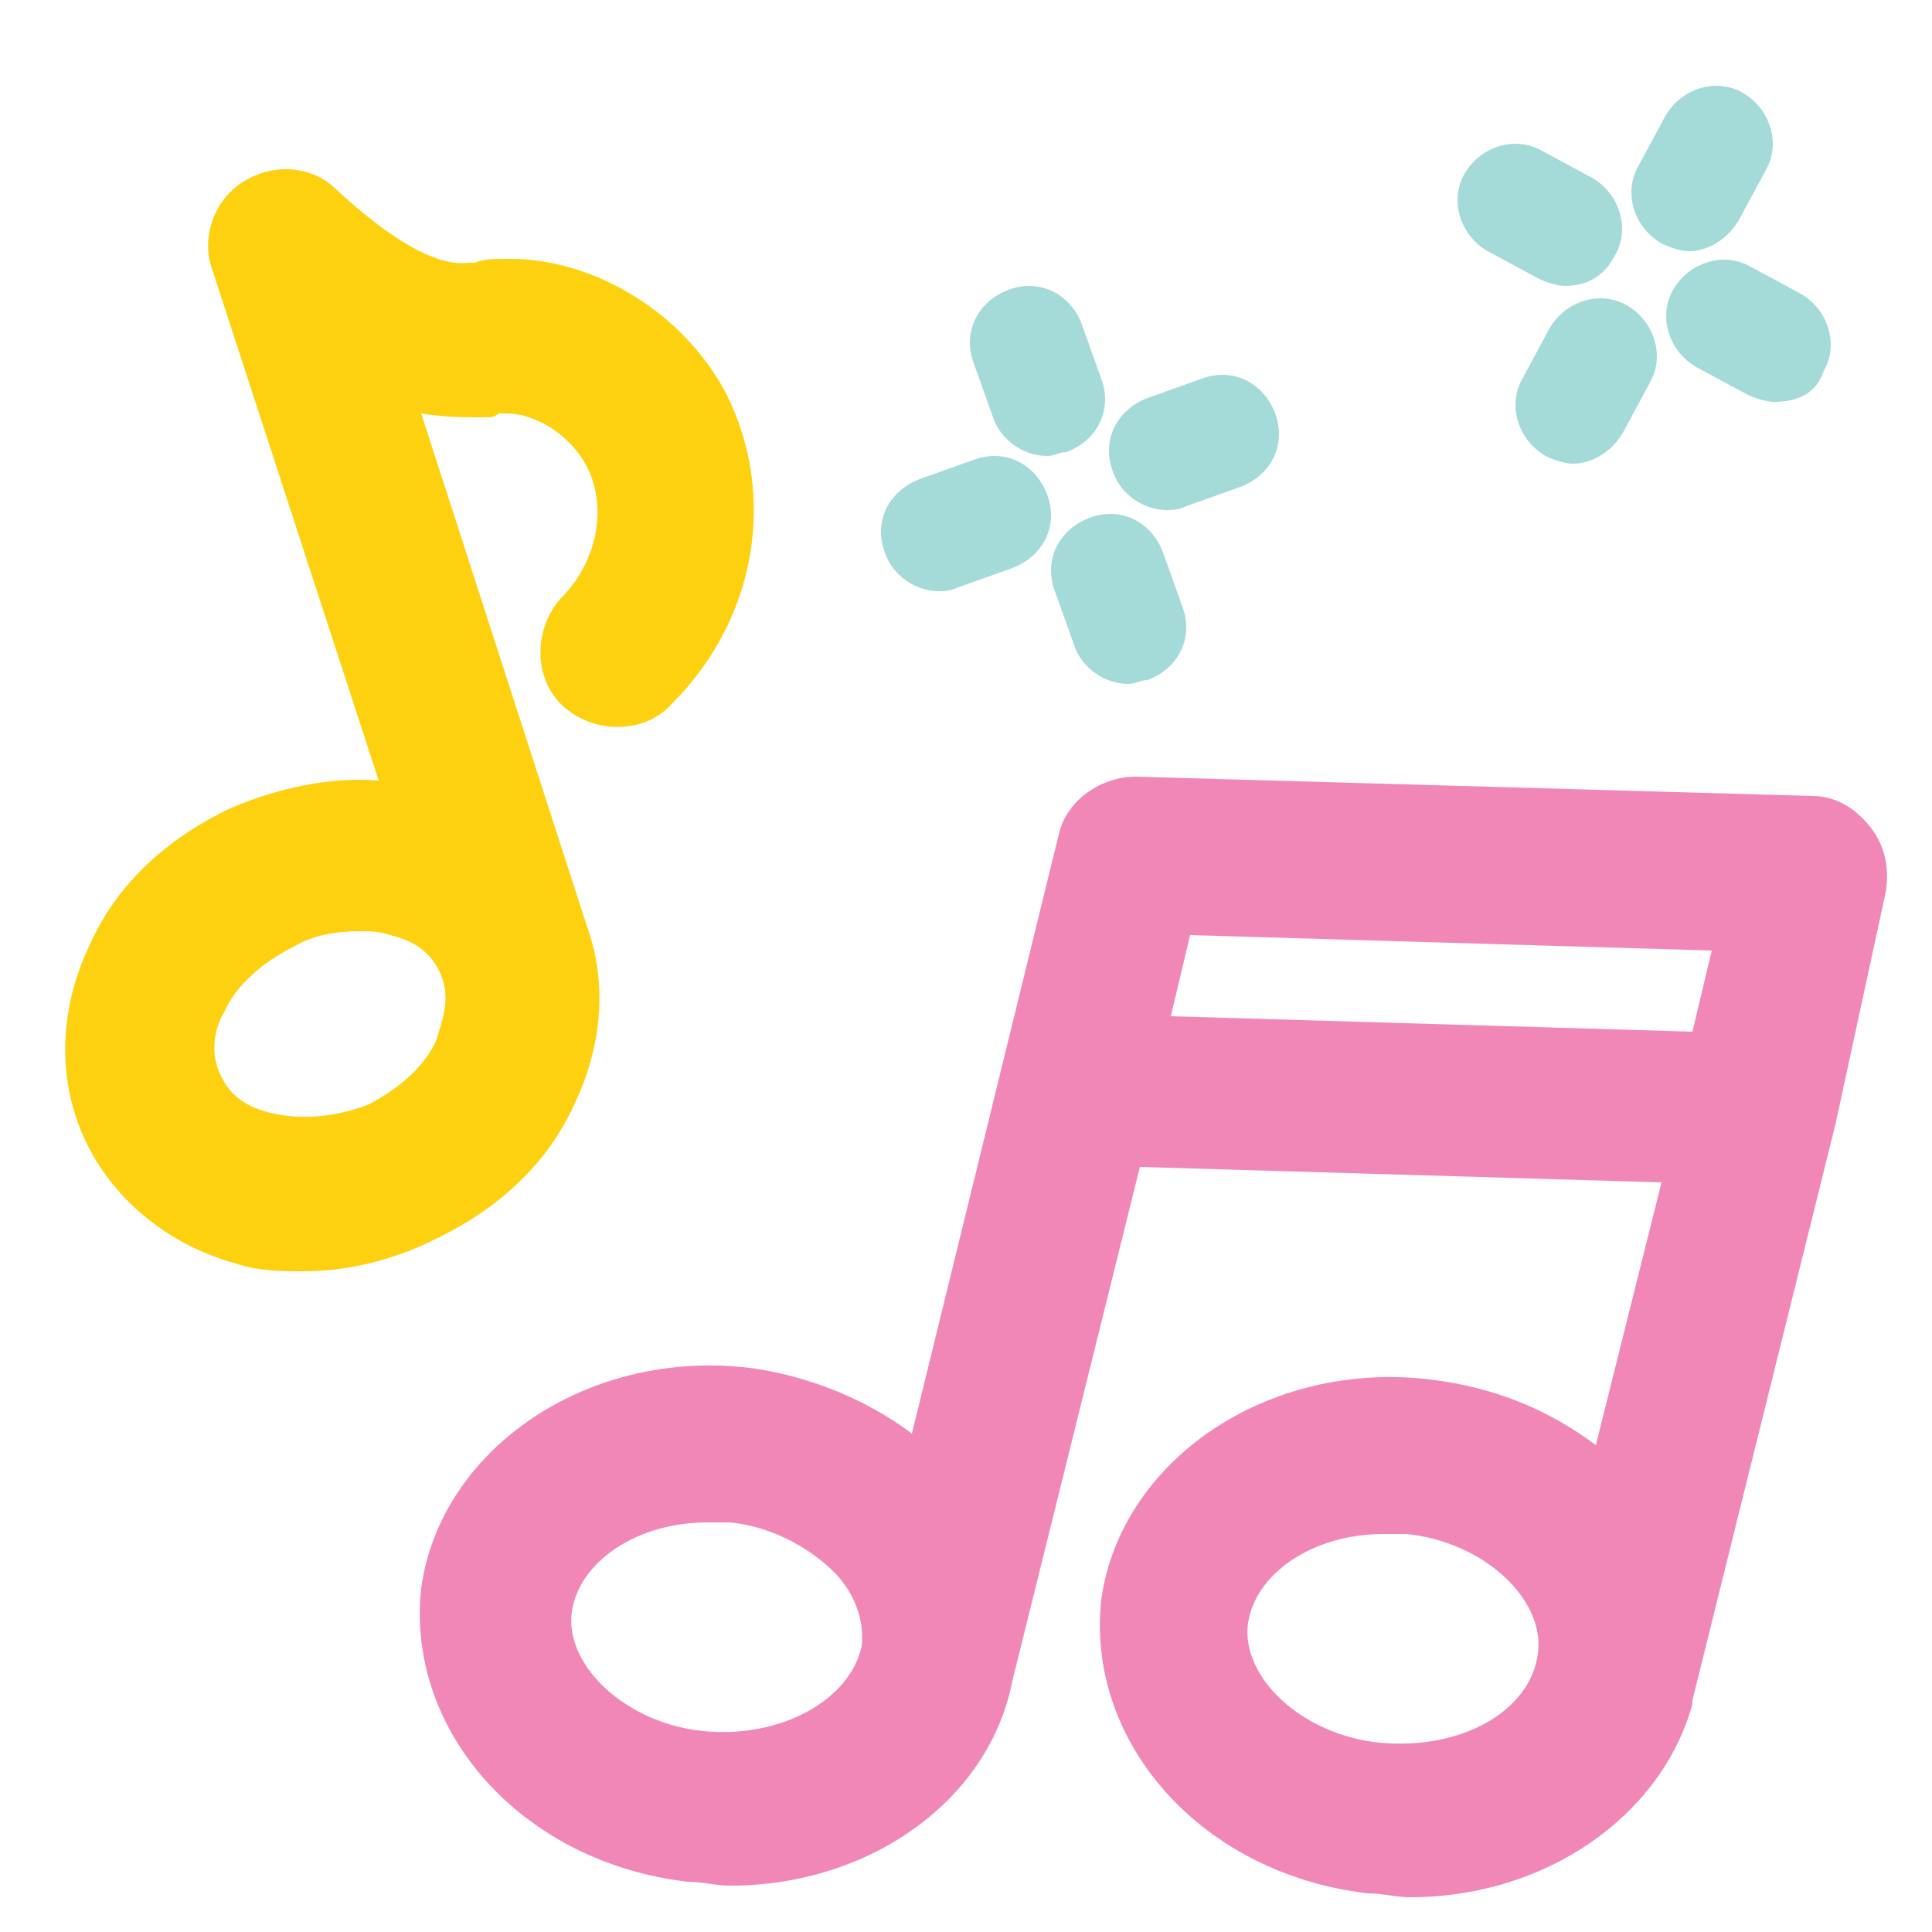
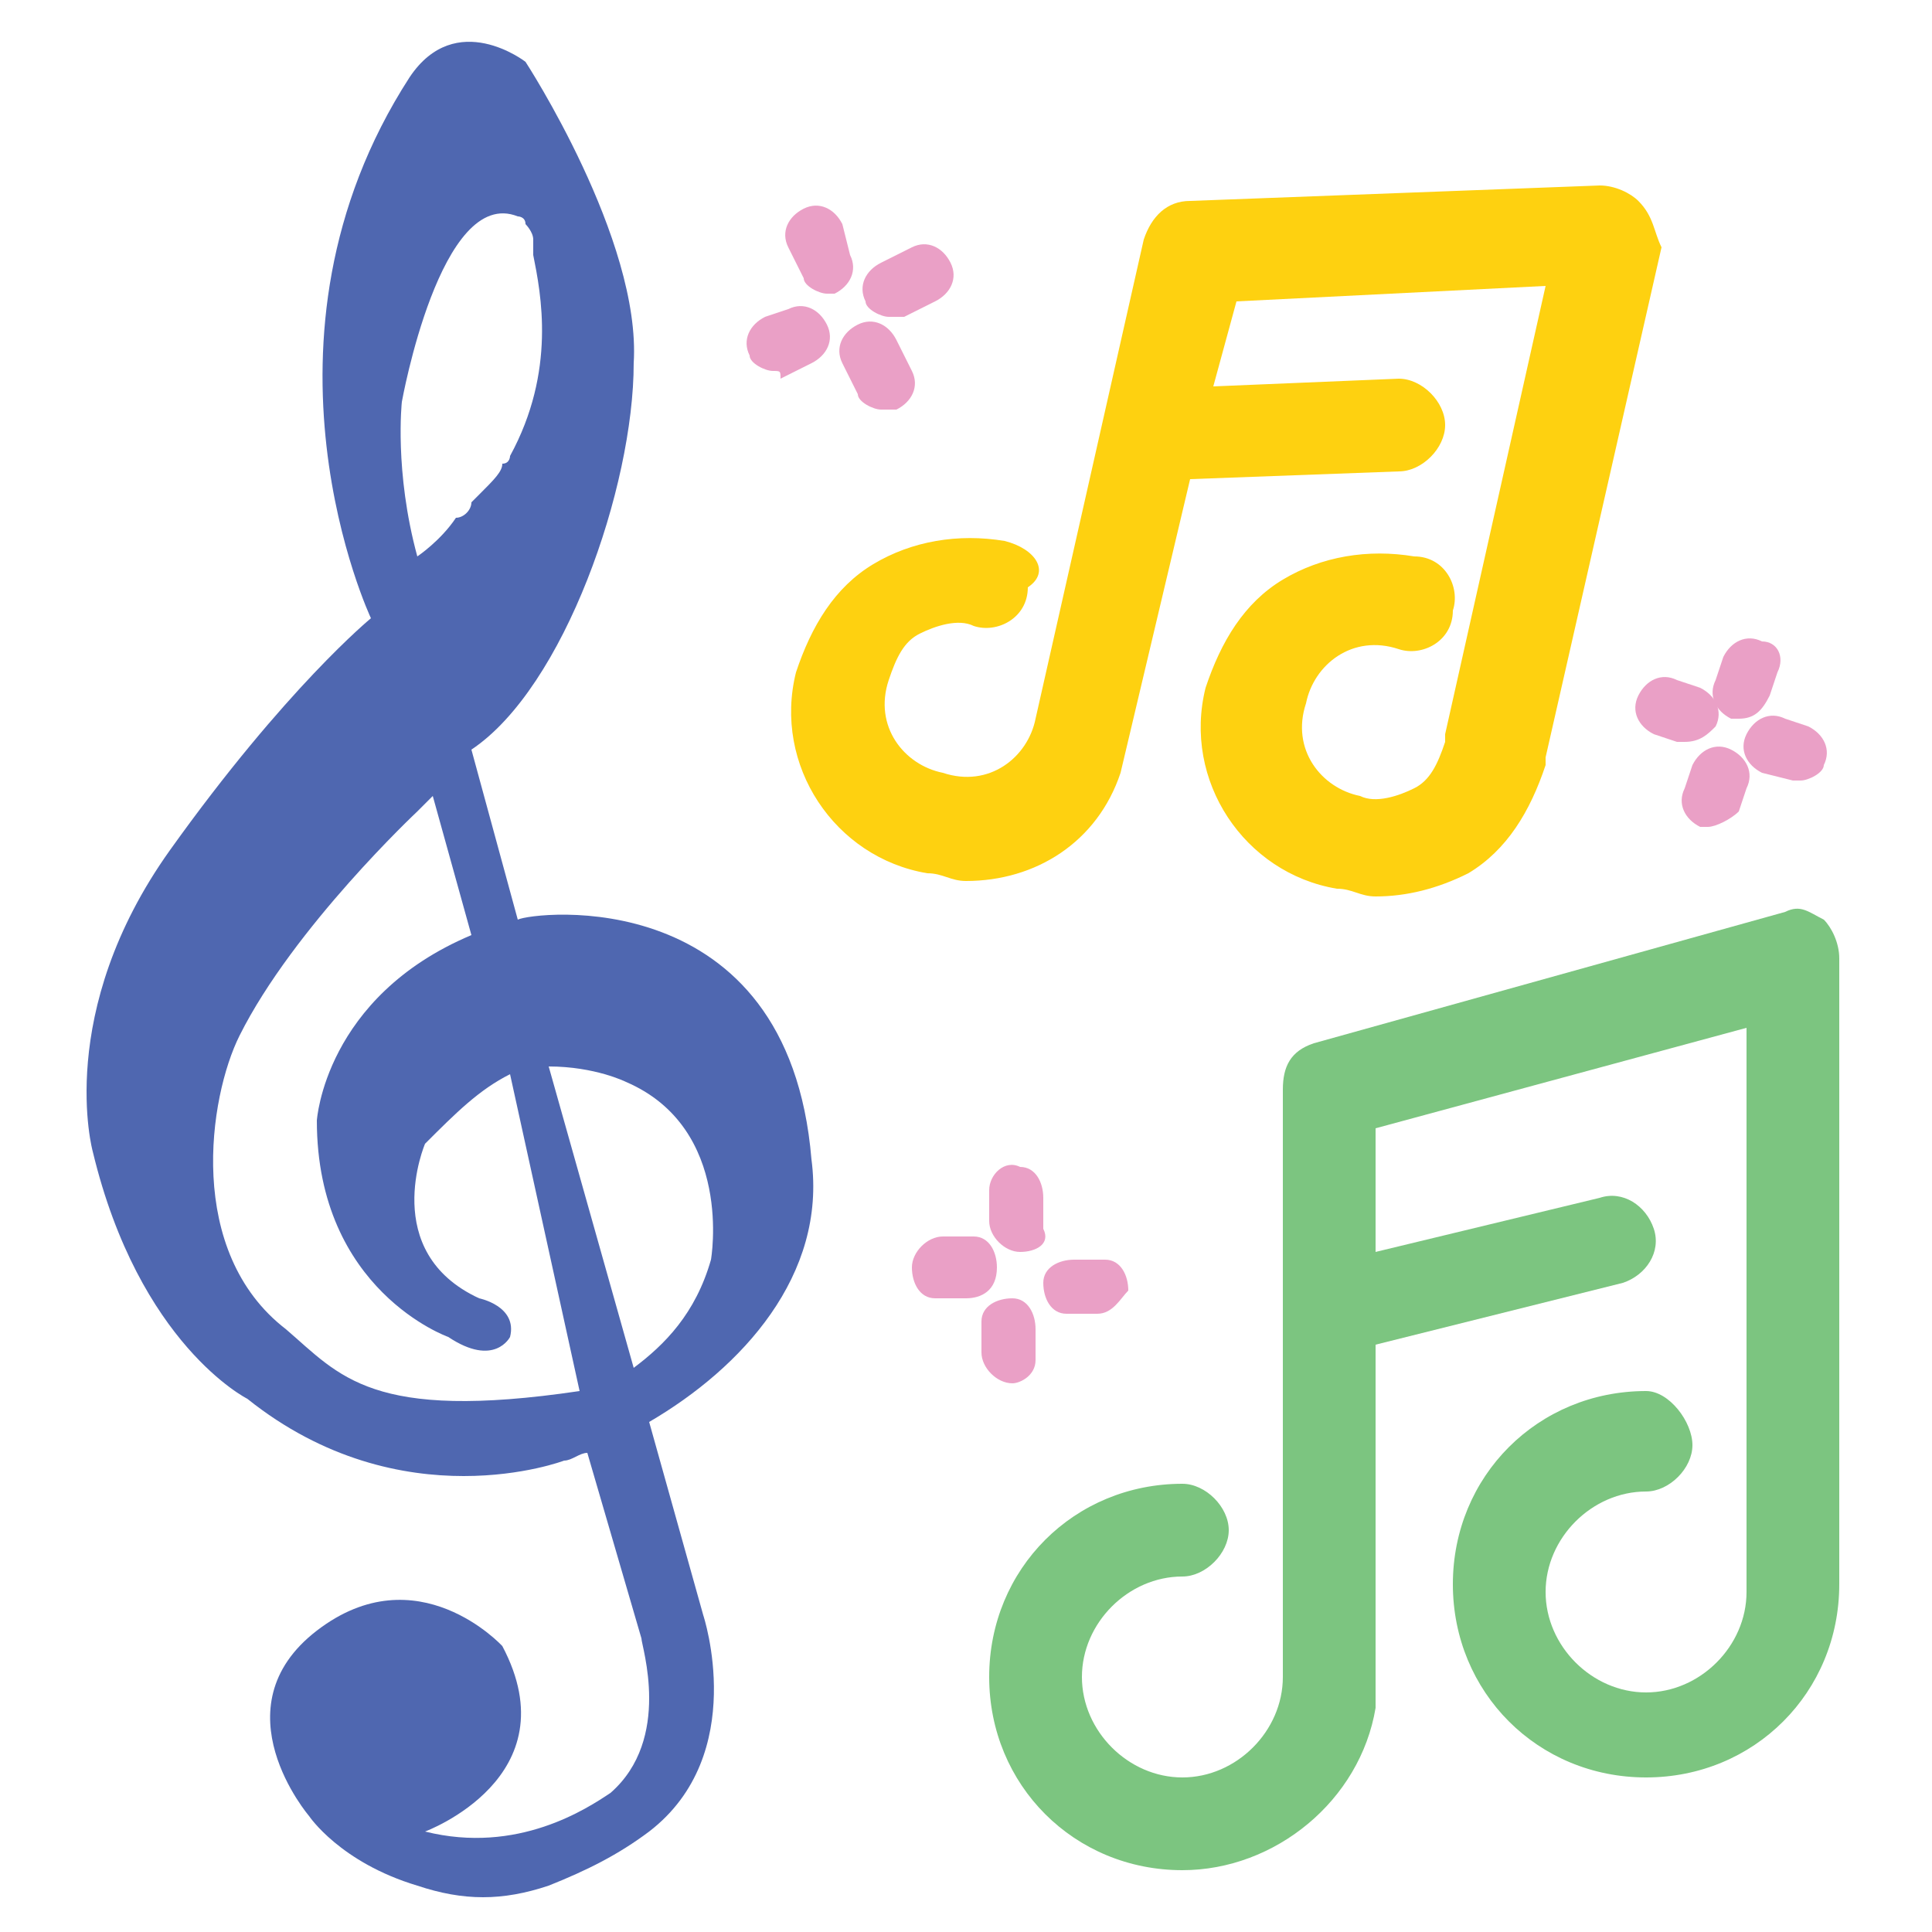
<svg xmlns="http://www.w3.org/2000/svg" width="25" height="25" viewBox="0 0 25 25" fill="none">
-   <path d="M9.4 5.1C8.85 4.05 7.7 3.35 6.6 3.35C6.4 3.35 6.25 3.35 6.15 3.4H6.05C5.65 3.45 5.05 3.1 4.35 2.45C4.05 2.15 3.55 2.1 3.15 2.35C2.75 2.6 2.6 3.1 2.75 3.5L4.9 10.1C4.25 10.05 3.6 10.2 3 10.45C2.15 10.85 1.5 11.45 1.15 12.25C0.75 13.1 0.75 14 1.1 14.75C1.45 15.5 2.15 16.1 3.05 16.35C3.35 16.45 3.65 16.45 3.95 16.45C4.5 16.45 5.1 16.3 5.6 16.05C6.45 15.65 7.1 15.05 7.45 14.25C7.8 13.5 7.85 12.7 7.6 12L5.45 5.35C5.75 5.4 6 5.4 6.25 5.4C6.35 5.4 6.4 5.4 6.45 5.35C6.5 5.35 6.5 5.35 6.55 5.35C6.95 5.35 7.4 5.65 7.6 6.05C7.85 6.55 7.75 7.25 7.25 7.75C6.9 8.15 6.9 8.8 7.3 9.15C7.7 9.5 8.35 9.5 8.7 9.1C9.8 8 10.05 6.4 9.4 5.1ZM5.65 13.45C5.5 13.8 5.15 14.1 4.75 14.3C4.35 14.45 3.9 14.5 3.5 14.4C3.3 14.35 3 14.25 2.85 13.9C2.7 13.6 2.8 13.25 2.9 13.1C3.05 12.75 3.4 12.45 3.8 12.25C4.05 12.1 4.35 12.05 4.65 12.05C4.8 12.05 4.9 12.05 5.05 12.1C5.25 12.15 5.55 12.25 5.7 12.6C5.85 12.95 5.7 13.25 5.65 13.45Z" fill="#FED110" />
-   <path d="M24.4 11.55C24.45 11.25 24.4 10.95 24.2 10.7C24 10.45 23.75 10.3 23.45 10.3L14.7 10.05C14.25 10.05 13.8 10.35 13.7 10.8L11.8 18.55C11.2 18.1 10.45 17.8 9.7 17.7C7.6 17.45 5.7 18.75 5.45 20.55C5.25 22.4 6.75 24.1 8.9 24.35C9.1 24.35 9.25 24.4 9.45 24.4C11.25 24.4 12.8 23.3 13.1 21.75L14.75 15.1L21.5 15.3L20.65 18.7C20.05 18.25 19.35 17.95 18.5 17.85C16.4 17.6 14.5 18.9 14.25 20.7C14.05 22.55 15.55 24.25 17.7 24.5C17.9 24.5 18.05 24.55 18.25 24.55C20 24.55 21.5 23.5 21.9 22.05V22L23.75 14.55L24.4 11.55ZM9.1 22.4C8.1 22.3 7.3 21.55 7.4 20.85C7.5 20.2 8.25 19.7 9.15 19.7C9.25 19.7 9.35 19.7 9.45 19.7C9.95 19.75 10.45 20 10.8 20.35C10.95 20.5 11.2 20.85 11.15 21.3C11 22 10.1 22.5 9.1 22.4ZM15.15 13.15L15.4 12.1L22.15 12.3L21.9 13.35L15.15 13.15ZM17.85 22.55C16.85 22.45 16.05 21.7 16.15 21C16.25 20.35 17 19.85 17.9 19.85C18 19.85 18.1 19.85 18.2 19.85C19.2 19.95 20 20.7 19.9 21.4C19.8 22.15 18.9 22.65 17.85 22.55Z" fill="#F187B7" />
-   <path d="M20.25 3.7C20.15 3.7 20 3.65 19.9 3.6L19.25 3.25C18.9 3.05 18.75 2.6 18.95 2.25C19.15 1.9 19.6 1.75 19.95 1.95L20.6 2.3C20.95 2.5 21.1 2.95 20.9 3.3C20.75 3.6 20.5 3.7 20.25 3.7Z" fill="#A4DAD8" />
-   <path d="M20.35 6C20.25 6 20.1 5.95 20 5.9C19.65 5.7 19.5 5.25 19.7 4.9L20.05 4.25C20.25 3.9 20.7 3.75 21.05 3.95C21.4 4.15 21.55 4.6 21.35 4.95L21 5.6C20.85 5.85 20.6 6 20.35 6Z" fill="#A4DAD8" />
-   <path d="M22.95 5.2C22.85 5.2 22.7 5.15 22.6 5.1L21.95 4.75C21.6 4.55 21.45 4.1 21.65 3.75C21.85 3.4 22.3 3.25 22.65 3.45L23.3 3.8C23.65 4 23.8 4.45 23.6 4.8C23.5 5.1 23.25 5.2 22.95 5.2Z" fill="#A4DAD8" />
-   <path d="M21.85 3.25C21.75 3.25 21.6 3.2 21.5 3.15C21.15 2.95 21 2.5 21.2 2.15L21.55 1.5C21.75 1.15 22.2 1 22.55 1.2C22.9 1.4 23.05 1.85 22.85 2.2L22.5 2.85C22.35 3.1 22.1 3.25 21.85 3.25Z" fill="#A4DAD8" />
-   <path d="M12.15 7.65C11.85 7.65 11.55 7.45 11.45 7.15C11.3 6.75 11.5 6.35 11.9 6.2L12.6 5.95C13 5.8 13.4 6 13.55 6.4C13.7 6.8 13.5 7.2 13.1 7.35L12.4 7.6C12.3 7.65 12.2 7.65 12.15 7.65Z" fill="#A4DAD8" />
-   <path d="M14.6 8.85C14.3 8.85 14 8.65 13.9 8.35L13.65 7.65C13.5 7.25 13.7 6.85 14.1 6.7C14.5 6.55 14.9 6.75 15.05 7.15L15.3 7.85C15.45 8.25 15.25 8.65 14.85 8.8C14.75 8.8 14.7 8.85 14.6 8.85Z" fill="#A4DAD8" />
-   <path d="M15.1 6.6C14.8 6.6 14.5 6.4 14.4 6.1C14.25 5.7 14.45 5.3 14.85 5.15L15.55 4.9C15.95 4.75 16.35 4.95 16.5 5.35C16.65 5.75 16.45 6.15 16.05 6.3L15.35 6.55C15.25 6.6 15.15 6.6 15.1 6.6Z" fill="#A4DAD8" />
-   <path d="M13.55 5.9C13.25 5.9 12.95 5.7 12.85 5.4L12.6 4.7C12.45 4.3 12.65 3.9 13.05 3.75C13.45 3.6 13.85 3.8 14 4.2L14.25 4.9C14.4 5.3 14.2 5.7 13.8 5.85C13.7 5.85 13.65 5.9 13.55 5.9Z" fill="#A4DAD8" />
+   <path d="M10 4.8C9.9 4.8 9.7 4.7 9.7 4.6C9.6 4.4 9.7 4.2 9.9 4.1L10.2 4C10.4 3.9 10.6 4 10.7 4.2C10.8 4.4 10.7 4.6 10.5 4.7L10.1 4.9C10.1 4.8 10.1 4.8 10 4.8Z" fill="#EAA0C6" />
+   <path d="M11.4 5.3C11.3 5.3 11.1 5.2 11.1 5.1L10.9 4.7C10.8 4.5 10.9 4.3 11.1 4.2C11.3 4.1 11.5 4.2 11.6 4.4L11.8 4.8C11.9 5 11.8 5.2 11.6 5.3C11.5 5.3 11.4 5.3 11.4 5.3Z" fill="#EAA0C6" />
+   <path d="M11.5 4.1C11.4 4.1 11.2 4 11.2 3.9C11.1 3.7 11.2 3.5 11.4 3.4L11.8 3.2C12 3.1 12.2 3.2 12.3 3.4C12.4 3.6 12.3 3.8 12.1 3.9L11.7 4.1C11.6 4.1 11.6 4.1 11.5 4.1Z" fill="#EAA0C6" />
+   <path d="M10.7 3.8C10.6 3.8 10.4 3.7 10.4 3.6L10.2 3.2C10.1 3 10.2 2.8 10.4 2.7C10.6 2.6 10.8 2.7 10.9 2.9L11 3.3C11.1 3.5 11 3.7 10.8 3.8H10.7Z" fill="#EAA0C6" />
+   <path d="M13.1 17.9C13 17.9 13 17.9 13.1 17.9C12.9 17.9 12.7 17.7 12.7 17.5V17.1C12.7 16.9 12.9 16.8 13.1 16.8C13.3 16.8 13.4 17 13.4 17.2V17.6C13.4 17.8 13.2 17.9 13.1 17.9Z" fill="#EAA0C6" />
+   <path d="M14.2 17H13.8C13.6 17 13.5 16.8 13.5 16.6C13.5 16.4 13.7 16.3 13.9 16.3H14.3C14.5 16.3 14.6 16.5 14.6 16.7C14.5 16.8 14.4 17 14.2 17Z" fill="#EAA0C6" />
+   <path d="M13.2 16.2C13 16.2 12.8 16 12.8 15.8V15.4C12.8 15.2 13 15 13.2 15.1C13.4 15.1 13.5 15.3 13.5 15.5V15.9C13.6 16.1 13.4 16.2 13.2 16.2Z" fill="#EAA0C6" />
+   <path d="M12.5 16.8H12.1C11.9 16.8 11.8 16.6 11.8 16.4C11.8 16.2 12 16 12.2 16H12.6C12.8 16 12.9 16.2 12.9 16.4C12.9 16.7 12.7 16.8 12.5 16.8Z" fill="#EAA0C6" />
+   <path d="M22.1 10.7H22C21.8 10.6 21.7 10.4 21.8 10.2L21.9 9.9C22 9.7 22.2 9.6 22.4 9.7C22.6 9.8 22.7 10 22.6 10.2L22.5 10.5C22.4 10.6 22.2 10.7 22.1 10.7Z" fill="#EAA0C6" />
+   <path d="M23.3 10.1H23.2L22.8 10C22.6 9.9 22.5 9.7 22.6 9.5C22.7 9.3 22.9 9.2 23.1 9.3L23.4 9.4C23.6 9.5 23.7 9.7 23.6 9.9C23.6 10 23.4 10.1 23.3 10.1Z" fill="#EAA0C6" />
+   <path d="M22.5 9.3H22.4C22.2 9.2 22.1 9 22.2 8.8L22.3 8.5C22.4 8.3 22.6 8.2 22.8 8.3C23 8.3 23.1 8.5 23 8.7L22.9 9C22.8 9.2 22.7 9.3 22.5 9.3Z" fill="#EAA0C6" />
+   <path d="M21.8 9.6H21.7L21.4 9.5C21.2 9.4 21.1 9.2 21.2 9C21.3 8.8 21.5 8.7 21.7 8.8L22 8.9C22.2 9 22.3 9.2 22.2 9.4C22.1 9.5 22 9.6 21.8 9.6Z" fill="#EAA0C6" />
+   <path d="M6.7 11.9L6.1 9.7C7.3 8.9 8.2 6.3 8.2 4.7C8.3 3.1 6.8 0.8 6.8 0.8C6.8 0.8 5.9 0.1 5.3 1C3.1 4.4 4.8 8 4.8 8C4.8 8 3.7 8.9 2.2 11C0.7 13.1 1.2 14.9 1.2 14.9C1.8 17.4 3.2 18.1 3.2 18.1C5.2 19.7 7.3 18.9 7.3 18.9C7.4 18.9 7.5 18.8 7.6 18.8L8.3 21.2C8.3 21.3 8.7 22.5 7.9 23.2C7.6 23.4 6.7 24 5.5 23.7C5.5 23.7 7.4 23 6.5 21.3C6.5 21.3 5.4 20.1 4.1 21.1C2.8 22.1 4 23.5 4 23.5C4 23.5 4.4 24.1 5.4 24.4C6 24.6 6.5 24.6 7.1 24.4C7.6 24.2 8 24 8.4 23.7C9.7 22.7 9.1 20.9 9.1 20.9L8.4 18.4C9.6 17.7 10.7 16.5 10.5 15C10.2 11.4 6.9 11.8 6.7 11.9ZM5.2 5.2C5.2 5.2 5.7 2.4 6.7 2.8C6.7 2.8 6.8 2.8 6.8 2.9C6.8 2.9 6.9 3 6.9 3.1C6.9 3.1 6.9 3.2 6.9 3.3C7 3.8 7.2 4.8 6.6 5.9C6.6 5.9 6.6 6 6.5 6C6.5 6.1 6.4 6.2 6.2 6.4L6.1 6.5C6.1 6.6 6 6.7 5.9 6.7C5.7 7 5.4 7.2 5.4 7.2C5.1 6.1 5.2 5.2 5.2 5.2ZM7.5 18C4.8 18.4 4.4 17.8 3.7 17.2C2.4 16.2 2.7 14.2 3.1 13.4C3.8 12 5.4 10.5 5.4 10.5L5.6 10.3L6.1 12.1C4.2 12.9 4.1 14.5 4.1 14.5C4.1 16.7 5.8 17.3 5.8 17.3C6.4 17.7 6.6 17.3 6.6 17.3C6.7 16.9 6.2 16.8 6.2 16.8C4.9 16.2 5.5 14.8 5.5 14.8C5.9 14.4 6.2 14.1 6.6 13.9L7.5 18ZM9.2 16.3C9 17 8.6 17.4 8.2 17.7L7.1 13.8C7.7 13.8 8.1 14 8.1 14C9.5 14.6 9.2 16.3 9.2 16.3Z" fill="#4F67B0" />
+   <path d="M23.8 12.4C23.8 12.2 23.7 12 23.6 11.9C23.4 11.8 23.3 11.7 23.1 11.8L17 13.5C16.7 13.6 16.6 13.8 16.6 14.1V21.7C16.6 22.4 16 23 15.3 23C14.6 23 14 22.4 14 21.7C14 21 14.6 20.4 15.3 20.4C15.6 20.4 15.9 20.1 15.9 19.8C15.9 19.5 15.6 19.2 15.3 19.2C13.9 19.2 12.8 20.3 12.8 21.7C12.8 23.1 13.9 24.2 15.3 24.2C16.5 24.2 17.6 23.3 17.8 22.1V17.4L21 16.6C21.3 16.5 21.5 16.2 21.4 15.9C21.3 15.6 21 15.4 20.7 15.5L17.8 16.2V14.6L22.6 13.3V20.5C22.6 20.5 22.6 20.5 22.6 20.6C22.6 21.3 22 21.9 21.3 21.9C20.6 21.9 20 21.3 20 20.6C20 19.9 20.6 19.3 21.3 19.3C21.6 19.3 21.9 19 21.9 18.7C21.9 18.4 21.6 18 21.3 18C19.9 18 18.8 19.1 18.8 20.5C18.8 21.9 19.9 23 21.3 23C22.7 23 23.8 21.9 23.8 20.5C23.8 20.5 23.8 20.5 23.8 20.4V12.4Z" fill="#7CC580" />
+   <path d="M21.2 2.6C21.1 2.5 20.9 2.4 20.7 2.4L15.4 2.6C15.1 2.6 14.9 2.8 14.8 3.1L13.4 9.3C13.3 9.8 12.8 10.2 12.2 10C11.7 9.9 11.3 9.4 11.5 8.8C11.6 8.5 11.7 8.3 11.9 8.2C12.1 8.1 12.4 8 12.6 8.1C12.9 8.2 13.3 8 13.3 7.6C13.6 7.4 13.4 7.1 13 7C12.4 6.9 11.8 7 11.3 7.3C10.8 7.6 10.5 8.1 10.3 8.7C10 9.9 10.8 11.1 12 11.3C12.2 11.3 12.3 11.4 12.5 11.4C13.4 11.4 14.2 10.9 14.5 10L15.4 6.2L18.1 6.1C18.4 6.1 18.7 5.8 18.7 5.5C18.7 5.2 18.4 4.9 18.1 4.9L15.7 5L16 3.9L20 3.7L18.7 9.5C18.7 9.5 18.7 9.5 18.7 9.6C18.6 9.9 18.5 10.1 18.3 10.2C18.1 10.3 17.8 10.4 17.6 10.3C17.1 10.2 16.7 9.7 16.9 9.1C17 8.6 17.5 8.2 18.1 8.4C18.4 8.5 18.8 8.3 18.8 7.9C18.9 7.6 18.7 7.2 18.3 7.2C17.7 7.1 17.1 7.2 16.6 7.5C16.1 7.8 15.8 8.3 15.6 8.9C15.3 10.1 16.1 11.3 17.3 11.5C17.5 11.5 17.6 11.6 17.8 11.6C18.2 11.6 18.6 11.5 19 11.3C19.5 11 19.8 10.5 20 9.9C20 9.9 20 9.9 20 9.8L21.5 3.2C21.4 3 21.4 2.8 21.2 2.6Z" fill="#FED110" />
</svg>
